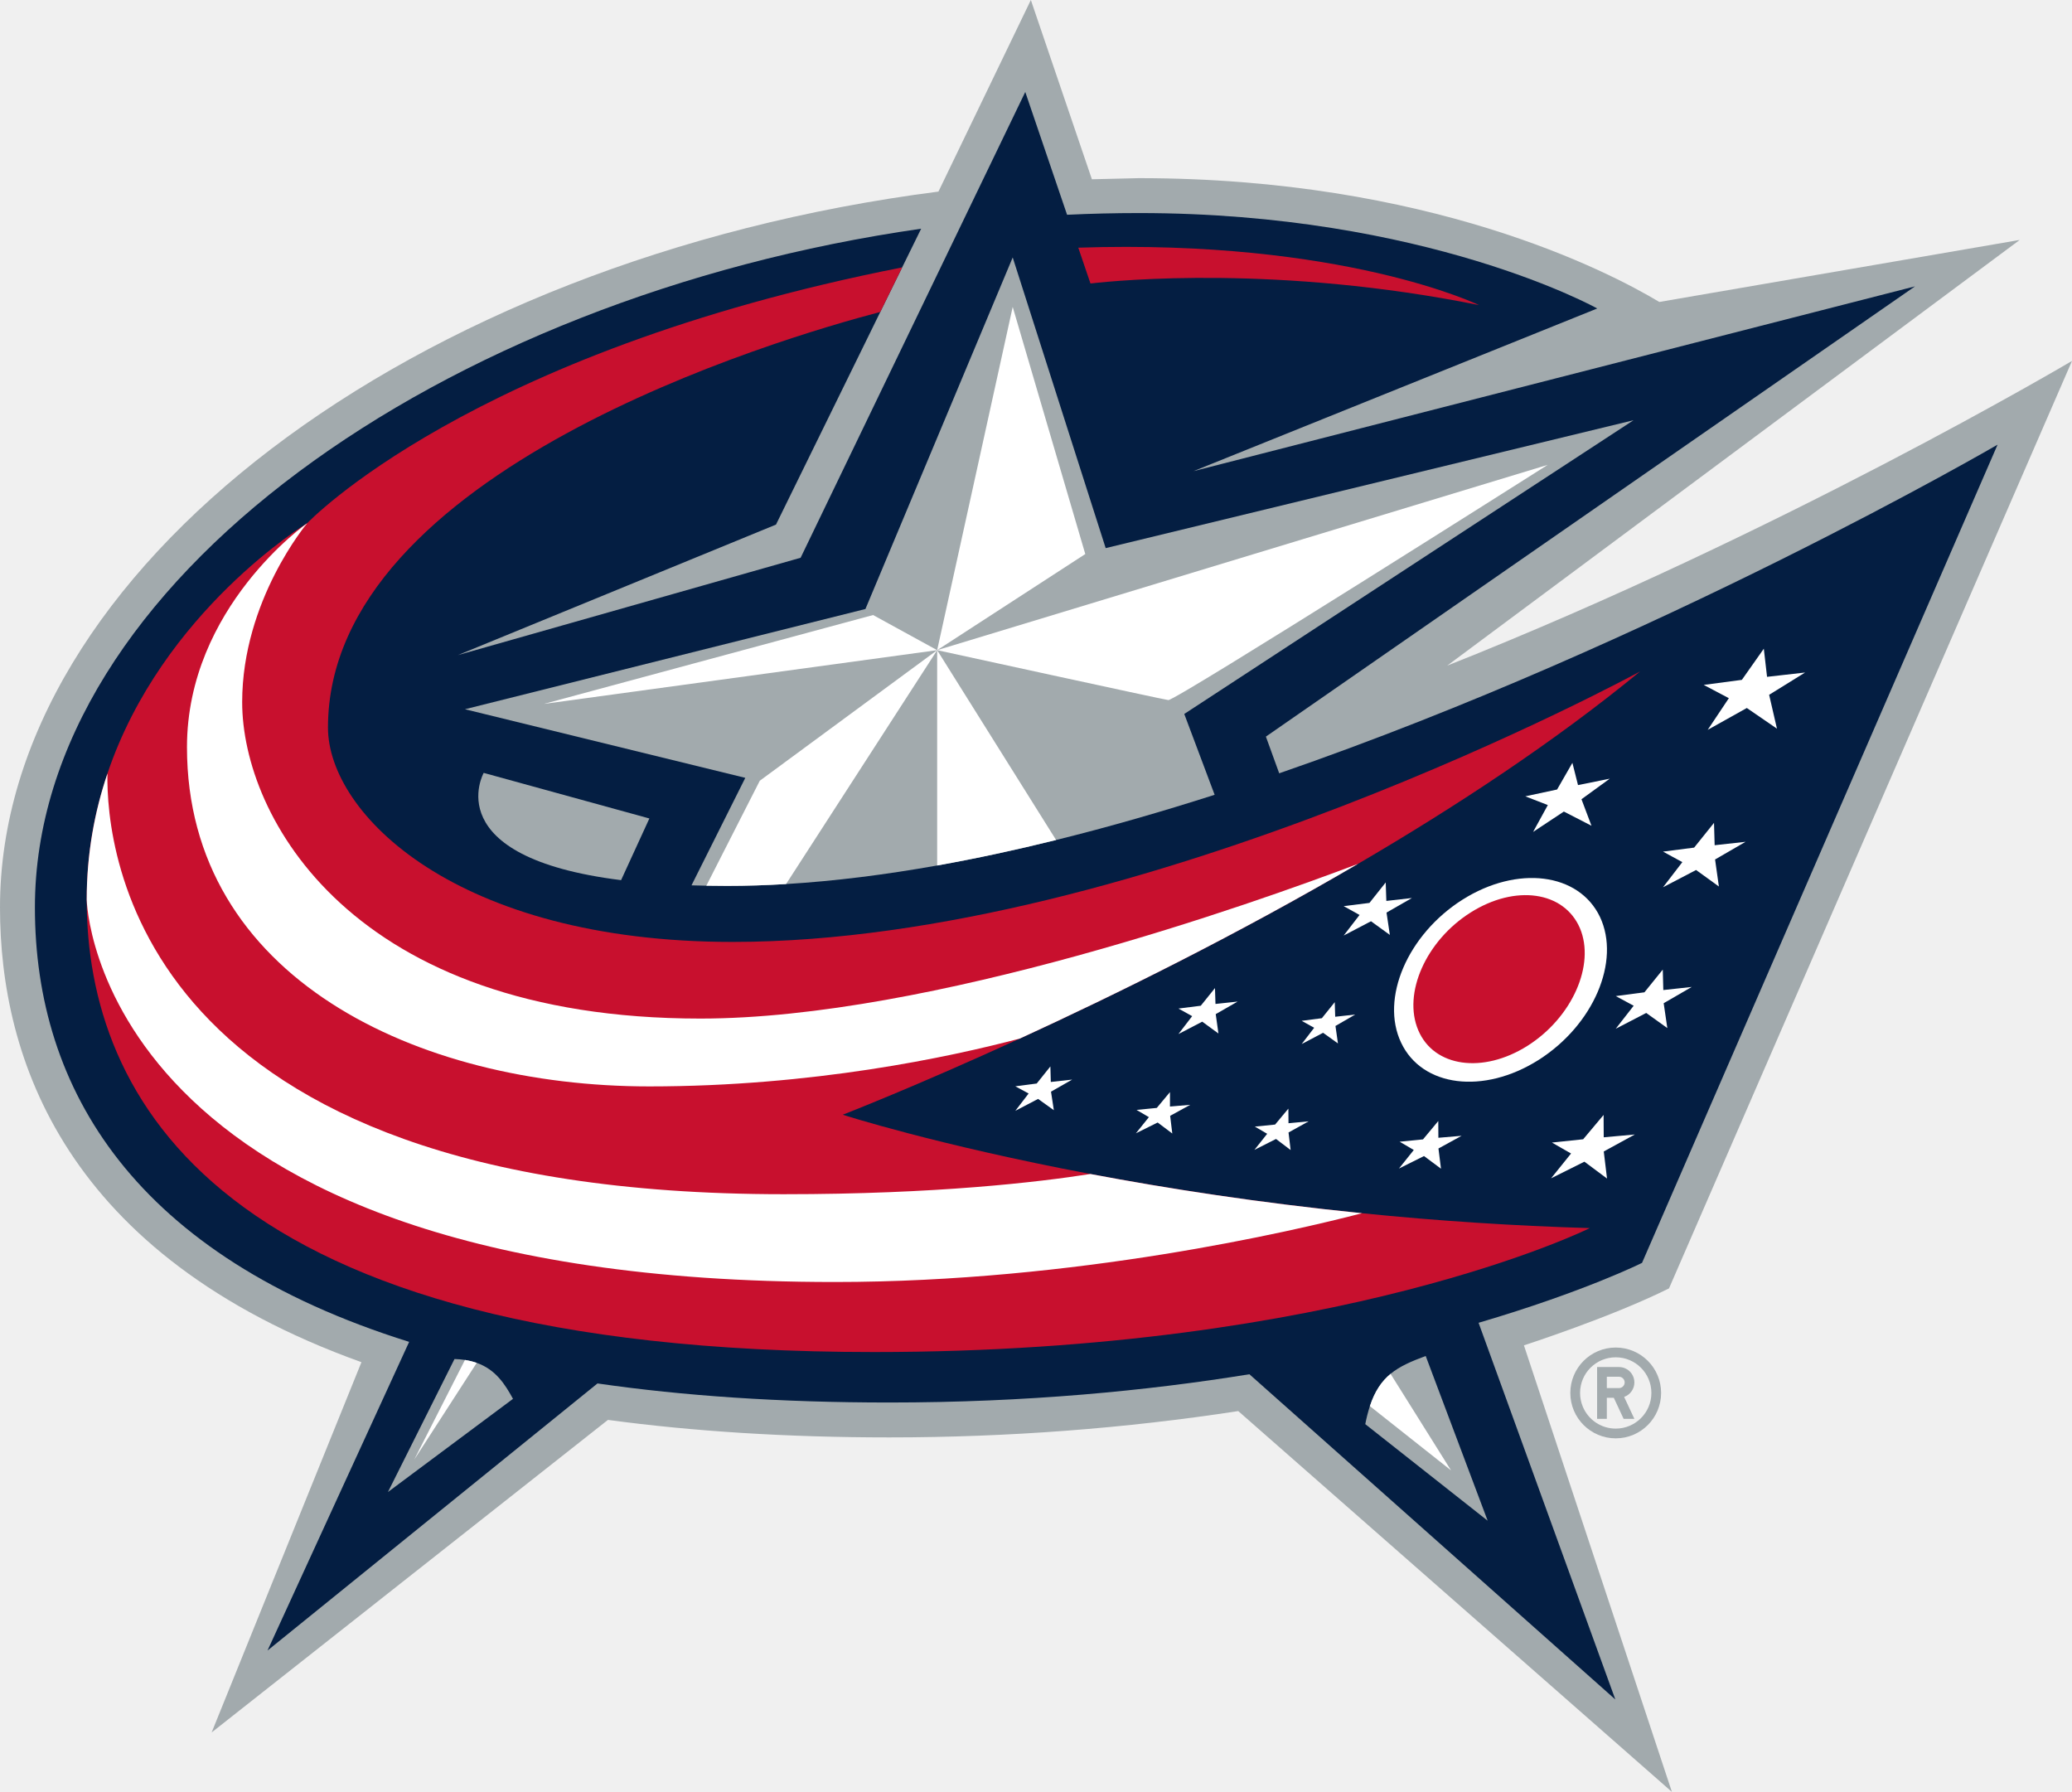
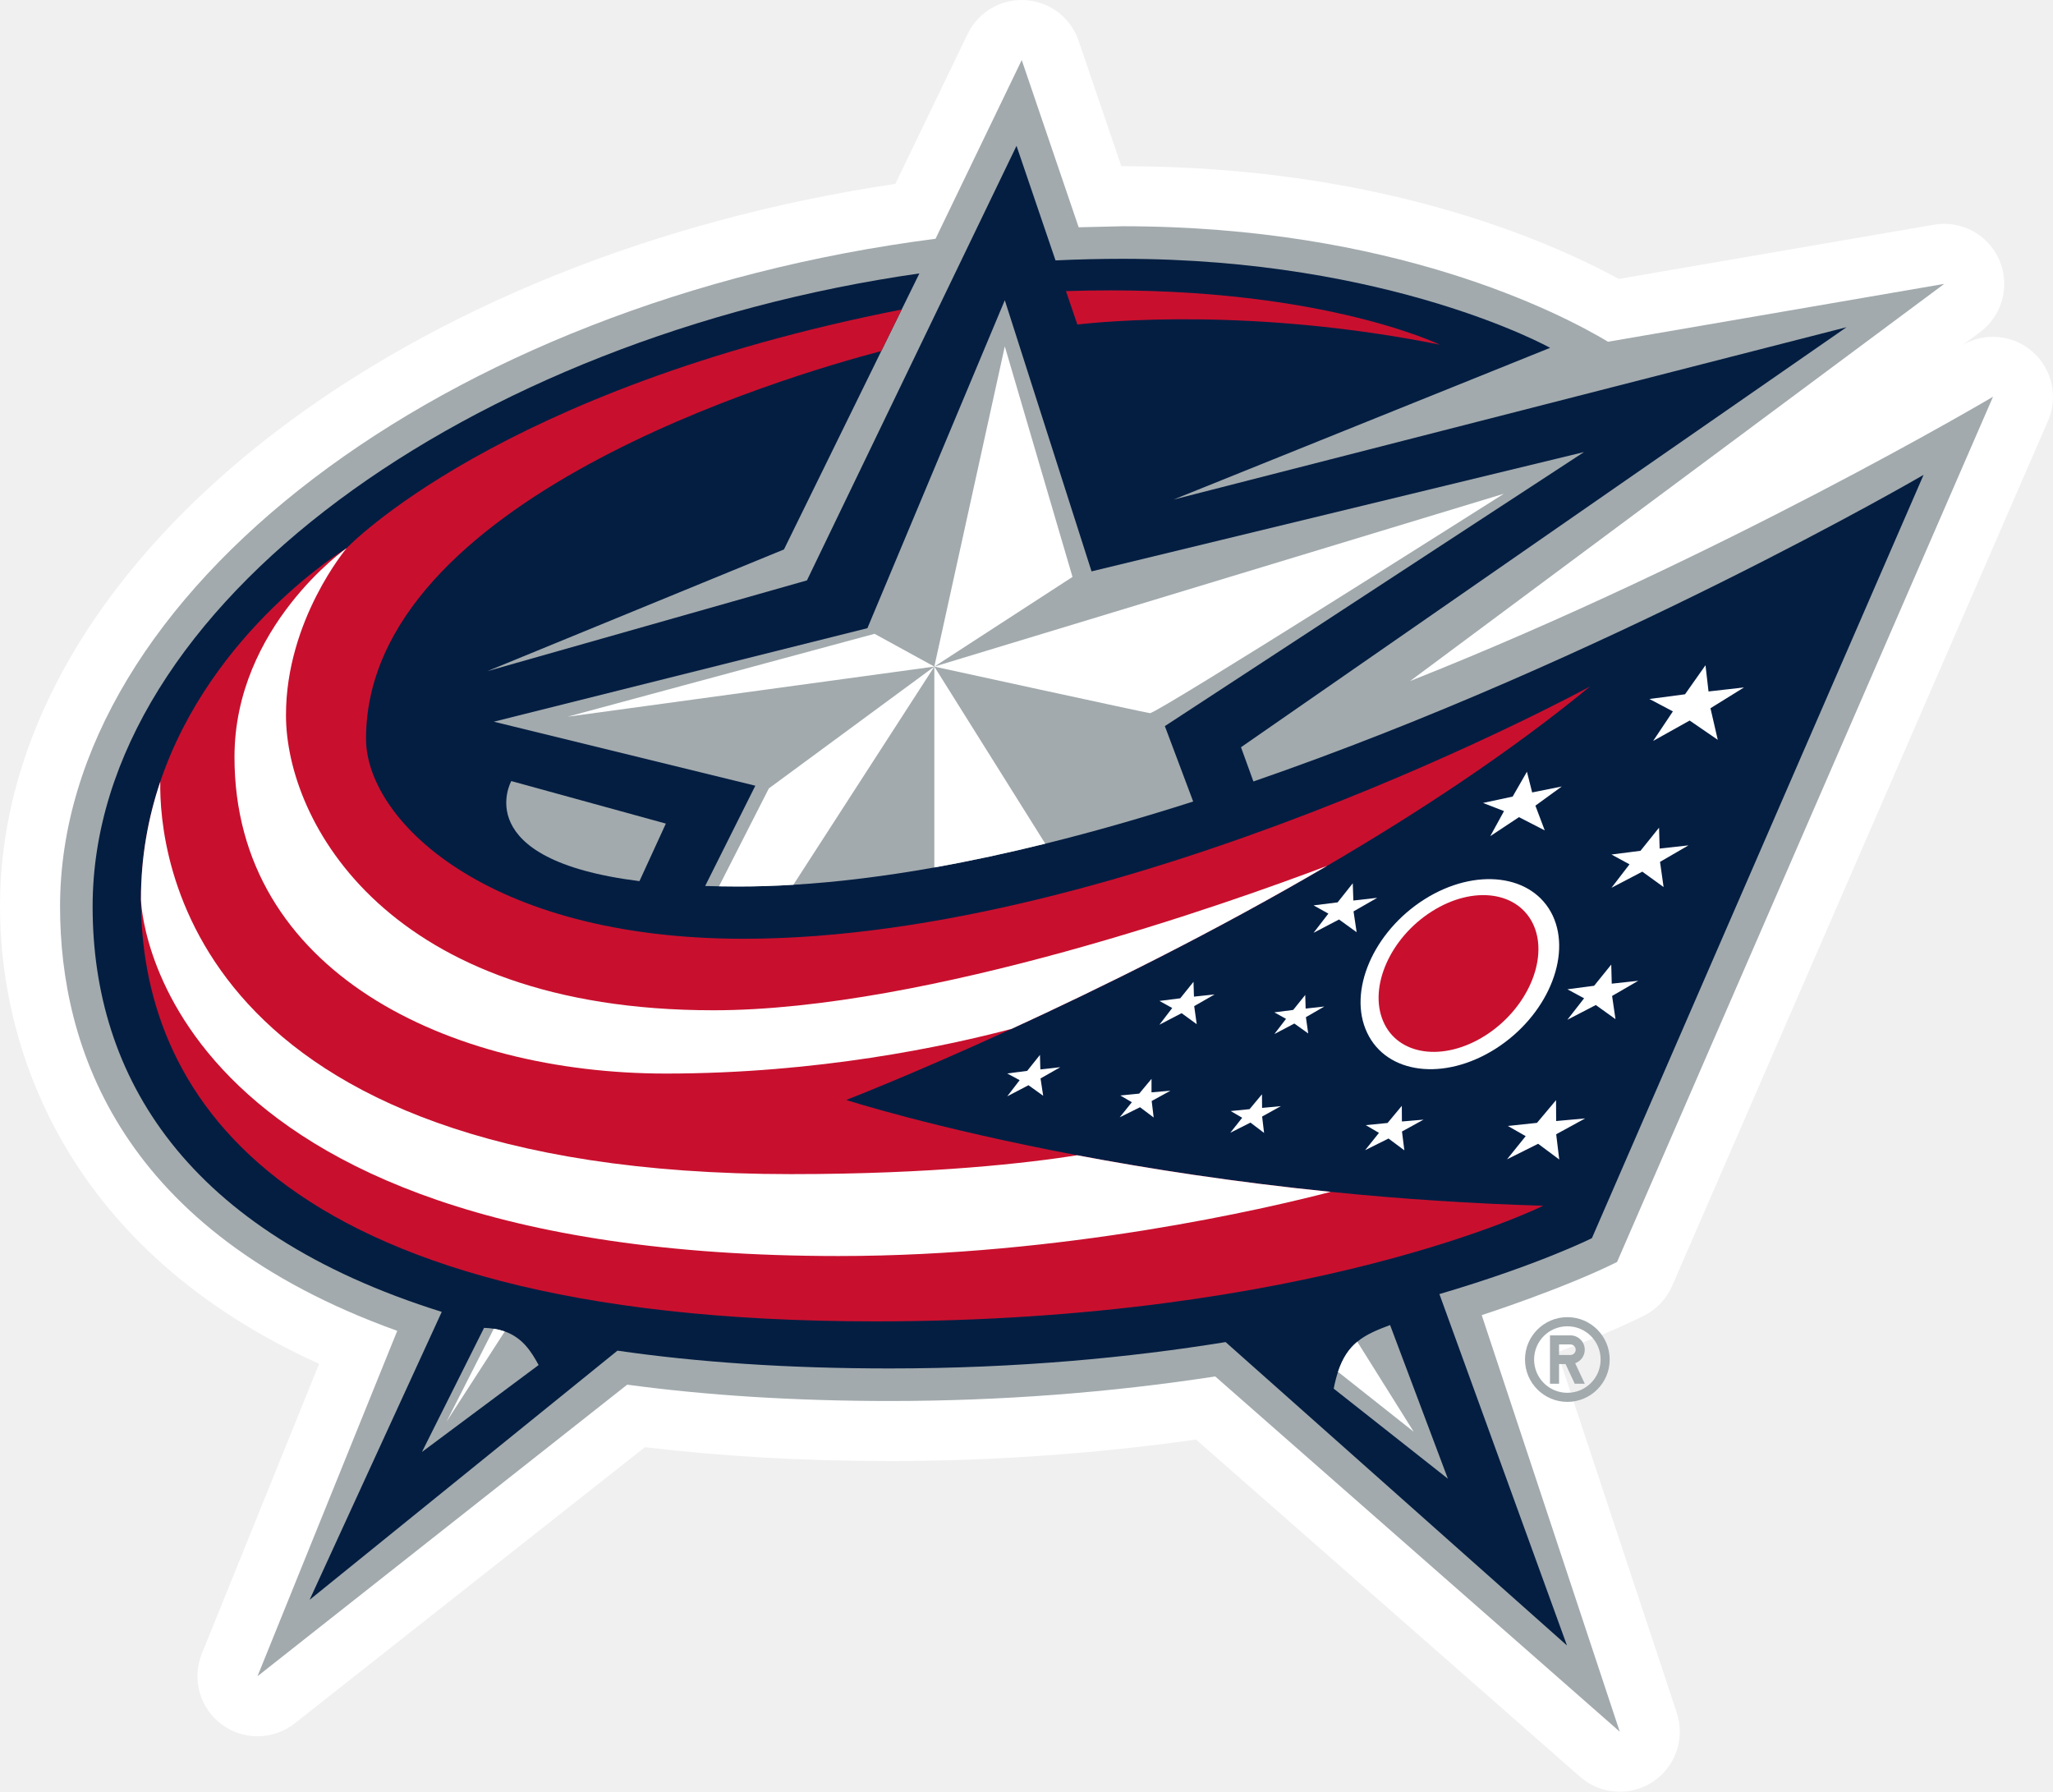
- <svg xmlns="http://www.w3.org/2000/svg" fill="none" viewBox="0 0 684.6 592" version="1.1" id="svg11" width="684.6" height="592">
+ <svg xmlns="http://www.w3.org/2000/svg" fill="none" viewBox="0 0 727.118 634.534" version="1.1" id="svg11" width="727.118" height="634.534">
  <defs id="defs11" />
-   <path fill="#a2aaad" d="m 533.847,445.2 c -8.282,0 -15.005,6.714 -15.005,15.002 0,8.278 6.723,15 15.005,15 8.282,0 14.995,-6.722 14.995,-15 0,-8.288 -6.713,-15.002 -14.995,-15.002 z m 0,26.784 a 11.766,11.766 0 0 1 -10.888,-7.271 11.795,11.795 0 0 1 -0.894,-4.511 c 0,-6.51 5.264,-11.774 11.782,-11.774 6.51,0 11.78,5.264 11.78,11.774 0,6.512 -5.27,11.782 -11.78,11.782 z m 6.164,-15.259 a 5.077,5.077 0 0 0 -3.143,-4.696 5.084,5.084 0 0 0 -1.947,-0.386 h -7.228 v 17.122 h 3.213 v -6.954 h 2.306 l 3.246,6.954 h 3.553 l -3.389,-7.25 a 5.09,5.09 0 0 0 3.389,-4.79 z m -5.09,1.872 h -4.015 v -3.747 h 4.015 c 1.032,0 1.877,0.839 1.877,1.875 a 1.88,1.88 0 0 1 -1.877,1.872 z" id="path1" />
-   <path fill="#a2aaad" d="M 551.45,425.661 684.6,119.24 c 0,0 -96.362,57.066 -206.455,100.681 L 667.324,79.271 548.249,99.761 c -17.04,-10.207 -76.27,-40.904 -171.94,-40.904 0,0 -8.385,0.198 -15.543,0.37 C 357.254,48.9 340.601,0 340.601,0 L 310.072,63.295 C 135.718,85.715 0,188.69 0,299.806 0,349.462 21.31,414.771 119.422,450.042 L 69.929,572.363 200.87,469.105 c 28.136,3.798 59.294,5.783 92.948,5.783 39.386,0 78.119,-2.98 115.308,-8.697 L 552.404,592 503.514,444.48 c 0,0 28.825,-9.306 47.936,-18.819 z" id="path2" />
-   <path fill="#041e42" d="m 660.008,146.909 c 0,0 -112.295,65.388 -237.352,108.576 L 418.258,243.361 632.73,94.608 394.334,155.66 527.742,101.918 c 0,0 -56.491,-31.528 -151.432,-31.528 -7.933,0 -15.85,0.192 -23.742,0.563 l -13.813,-40.573 -74.226,153.894 -113.24,32.162 105.1,-43.118 34.468,-70.26 7.222,-14.714 6.276,-12.784 C 146.137,98.22 11.533,192.538 11.533,299.806 c 0,60.12 33.066,115.199 123.652,143.521 l -46.797,101.975 109.029,-88.24 c 28.234,4.089 60.247,6.301 96.4,6.301 45.298,0 85.165,-3.857 118.994,-9.338 l 120.9,107.445 -45.18,-124.445 c 35.166,-10.346 54.008,-19.8 54.008,-19.8 l 117.47,-270.317 z" id="path3" />
-   <path fill="#a2aaad" d="m 205.209,290.784 9.348,-20.378 -54.743,-15.06 c 0,0 -15.574,27.83 45.395,35.438 z" id="path4" />
-   <path fill="#a2aaad" d="m 539.733,138.833 -174.409,42.254 -30.72,-96.032 -48.661,116.148 -132.32,33.114 92.625,22.67 -17.77,35.515 c 1.601,0.039 3.238,0.082 4.903,0.115 2.226,0.035 4.499,0.065 6.858,0.065 6.394,0 12.882,-0.205 19.478,-0.606 16.148,-0.972 32.88,-3.098 49.925,-6.135 12.957,-2.312 26.099,-5.153 39.299,-8.42 17.425,-4.3 34.97,-9.367 52.382,-14.937 l -10.035,-26.705 z m -68.672,309.159 c -4.682,1.74 -8.515,3.352 -11.613,5.9 -2.922,2.411 -5.184,5.665 -6.834,10.665 a 49.449,49.449 0 0 0 -1.518,5.956 l 40.434,31.9 -20.469,-54.42 z m -313.547,2.268 a 23.35,23.35 0 0 0 -3.89,-0.963 28.94,28.94 0 0 0 -3.453,-0.304 l -21.995,43.946 41.319,-30.786 c -2.622,-4.8 -5.671,-9.645 -11.981,-11.893 z" id="path5" />
-   <path fill="#c8102e" d="m 360.252,387.862 c -51.185,-9.678 -81.807,-19.58 -81.807,-19.58 0,0 23.629,-9.153 58.552,-25.177 31.173,-14.308 71.354,-34.086 111.72,-57.716 32.467,-18.988 65.06,-40.451 93.201,-63.566 0,0 -163.807,89.371 -299.862,89.371 -91.394,0 -133.692,-42.39 -133.692,-70.824 0,-84.716 149.118,-128.552 182.494,-137.312 l 7.222,-14.714 c -143.276,28.203 -196.556,84.49 -196.556,84.49 0,0 -47.892,28.967 -66.025,82.724 a 129.447,129.447 0 0 0 -6.85,41.65 c 0,64.773 42.45,149.48 260.098,149.48 154.36,0 236.53,-40.946 236.53,-40.946 a 1051.258,1051.258 0 0 1 -75.254,-4.918 c -34.137,-3.452 -64.473,-8.18 -89.77,-12.962 z m 128.4,-287.071 c 0,0 -44.876,-21.845 -132.383,-18.963 l 4.03,11.832 c 9.675,-1.117 62.368,-6.127 128.353,7.131 z" id="path6" />
-   <path fill="#ffffff" d="m 214.545,358.93 c 53.924,0 99.035,-9.637 122.452,-15.824 31.173,-14.309 71.354,-34.087 111.72,-57.717 -33.919,12.862 -141.267,51.127 -217.308,51.127 -115.352,0 -151.394,-66.819 -151.394,-104.527 0,-33.714 21.51,-59.154 21.51,-59.154 0,0 -39.747,27.765 -39.747,74.015 0,76.086 76.013,112.08 152.767,112.08 z" id="path7" />
-   <path fill="#ffffff" d="M 258.914,394.545 C 44.561,394.545 35.034,280.361 35.5,255.559 c -4.24,12.553 -6.851,26.45 -6.851,41.65 0,0 2.229,126.339 247.123,126.339 79.73,0 151.503,-16.812 174.252,-22.722 -34.137,-3.453 -64.473,-8.18 -89.77,-12.963 -17,2.675 -50.82,6.682 -101.34,6.682 z m 269.734,-91.593 c -6.975,-14.628 -27.306,-17.164 -45.444,-5.711 -18.128,11.5 -27.22,32.629 -20.26,47.257 6.929,14.64 27.241,17.171 45.393,5.701 18.158,-11.51 27.19,-32.626 20.311,-47.247 z" id="path8" />
-   <path fill="#ffffff" d="m 347.195,357.46 -0.14,-5.136 -4.519,5.65 -7.07,0.921 4.4,2.374 -4.4,5.728 7.522,-3.937 5.208,3.727 -0.936,-6.127 6.995,-3.983 z m 54.403,-25.775 -0.163,-5.247 -4.69,5.836 -7.371,0.933 4.524,2.507 -4.54,5.923 7.867,-4.094 5.354,3.901 -0.895,-6.394 7.227,-4.146 z m 39.559,4.232 -0.149,-4.822 -4.26,5.3 -6.671,0.866 4.132,2.294 -4.132,5.38 7.08,-3.722 4.909,3.516 -0.82,-5.77 6.532,-3.776 z m -54.592,29.66 v -4.77 l -4.361,5.227 -6.68,0.66 4.077,2.388 -4.295,5.34 7.195,-3.568 4.83,3.638 -0.706,-5.843 6.645,-3.64 z m 39.162,5.517 -0.043,-4.823 -4.382,5.263 -6.698,0.671 4.08,2.377 -4.221,5.315 7.145,-3.603 4.825,3.657 -0.695,-5.802 6.647,-3.683 z m 32.327,-73.446 -0.208,-6.105 -5.37,6.762 -8.518,1.063 5.246,2.915 -5.246,6.802 9.02,-4.72 6.237,4.51 -1.101,-7.378 8.387,-4.806 z m 53.356,-31.671 -4.863,8.872 10.163,-6.727 9.126,4.69 -3.308,-8.758 9.342,-6.792 -10.487,2.113 -1.854,-7.343 -5.06,8.81 -10.498,2.25 z m 85,-43.789 -12.567,1.426 -1.072,-9.293 -7.25,10.292 -12.61,1.664 8.312,4.388 -6.988,10.462 12.925,-7.22 9.956,6.83 -2.584,-11.184 z m -66.529,153.554 -0.046,-7.389 -6.75,8.04 -10.317,1.087 6.318,3.615 -6.605,8.202 11.014,-5.5 7.474,5.566 -1.077,-8.936 10.262,-5.612 z m 19.686,-48.649 -0.175,-6.759 -6.067,7.507 -9.461,1.245 5.912,3.188 -5.934,7.607 10.084,-5.222 6.967,4.997 -1.204,-8.213 9.27,-5.372 z m 16.963,-47.848 -0.213,-7.389 -6.566,8.179 -10.278,1.321 6.382,3.473 -6.382,8.307 10.92,-5.709 7.536,5.452 -1.26,-8.922 10.077,-5.84 z m -91.315,91.117 -5.048,6.07 -7.72,0.765 4.676,2.738 -4.905,6.13 8.282,-4.13 5.614,4.182 -0.839,-6.675 7.641,-4.192 -7.668,0.65 z M 334.603,101.4 309.641,214.802 358.583,183.046 Z m 176.763,52.184 -201.725,61.218 c 0,0 74.119,16.177 76.373,16.49 2.283,0.331 125.352,-77.708 125.352,-77.708 z m -162.425,123.939 -39.299,-62.72 v 71.14 c 12.957,-2.313 26.099,-5.154 39.299,-8.42 z m -115.56,15.095 c 2.226,0.035 4.499,0.065 6.857,0.065 6.395,0 12.883,-0.205 19.48,-0.606 l 49.924,-77.274 -58.605,43.139 z" id="path9" />
-   <path fill="#ffffff" d="m 288.471,203.195 -108.73,29.357 129.9,-17.75 z m 164.142,261.362 26.81,21.219 -19.975,-31.884 c -2.923,2.411 -5.185,5.665 -6.835,10.665 z m -315.736,17.655 20.636,-31.952 a 23.326,23.326 0 0 0 -3.89,-0.963 l -16.746,32.914 z" id="path10" />
-   <path fill="#c8102e" d="m 485.925,301.456 c -14.767,9.309 -22.517,26.749 -17.316,38.93 5.159,12.164 21.336,14.458 36.087,5.13 14.75,-9.332 22.46,-26.761 17.308,-38.89 -5.251,-12.201 -21.34,-14.474 -36.079,-5.17 z" id="path11" />
+   <path id="path12" style="fill:#ffffff" d="M 341.889,-21.229 A 21.273,21.273 0 0 0 321.443,-9.24 L 295.834,43.855 c -85.878,12.831 -162.329,44.302 -219.068,87.512 -59.271,45.137 -98.035,104.221 -98.035,168.439 0,51.919 24.748,122.022 113.021,161.916 L 50.213,564.385 a 21.273,21.273 0 0 0 32.889,24.68 L 207.148,491.242 c 26.772,3.193 55.685,4.916 86.67,4.916 36.969,0 73.325,-2.673 108.539,-7.604 L 538.369,607.982 A 21.273,21.273 0 0 0 572.596,585.309 L 530.281,457.631 c 9.508,-3.536 20.73,-7.994 30.646,-12.93 a 21.273,21.273 0 0 0 10.029,-10.564 L 704.107,127.717 a 21.273,21.273 0 0 0 -30.201,-26.832 l 6.109,-4.543 A 21.273,21.273 0 0 0 663.717,58.309 L 552.061,77.521 C 526.928,63.827 467.002,37.588 376.309,37.588 a 21.273,21.273 0 0 0 -0.438,0.006 C 369.704,19.478 360.736,-6.857 360.736,-6.857 A 21.273,21.273 0 0 0 341.889,-21.229 Z" transform="translate(21.26953,21.26747)" />
+   <path fill="#a2aaad" d="m 555.117,466.467 c -8.282,0 -15.005,6.714 -15.005,15.002 0,8.278 6.723,15 15.005,15 8.282,0 14.995,-6.722 14.995,-15 0,-8.288 -6.713,-15.002 -14.995,-15.002 z m 0,26.784 a 11.766,11.766 0 0 1 -10.888,-7.271 11.795,11.795 0 0 1 -0.894,-4.511 c 0,-6.51 5.264,-11.774 11.782,-11.774 6.51,0 11.78,5.264 11.78,11.774 0,6.512 -5.27,11.782 -11.78,11.782 z m 6.164,-15.259 a 5.077,5.077 0 0 0 -3.143,-4.696 5.084,5.084 0 0 0 -1.947,-0.386 h -7.228 v 17.122 h 3.213 v -6.954 h 2.306 l 3.246,6.954 h 3.553 l -3.389,-7.25 a 5.09,5.09 0 0 0 3.389,-4.79 z m -5.09,1.872 h -4.015 v -3.747 h 4.015 c 1.032,0 1.877,0.839 1.877,1.875 a 1.88,1.88 0 0 1 -1.877,1.872 z" id="path1" />
+   <path fill="#a2aaad" d="m 572.72,446.928 133.15,-306.421 c 0,0 -96.362,57.066 -206.455,100.681 l 189.179,-140.65 -119.075,20.49 c -17.04,-10.207 -76.27,-40.904 -171.94,-40.904 0,0 -8.385,0.198 -15.543,0.37 -3.512,-10.327 -20.165,-59.227 -20.165,-59.227 l -30.529,63.295 C 156.988,106.982 21.27,209.957 21.27,321.073 c 0,49.656 21.31,114.965 119.422,150.236 l -49.493,122.321 130.941,-103.258 c 28.136,3.798 59.294,5.783 92.948,5.783 39.386,0 78.119,-2.98 115.308,-8.697 l 143.278,125.809 -48.89,-147.52 c 0,0 28.825,-9.306 47.936,-18.819 z" id="path2" />
+   <path fill="#041e42" d="m 681.278,168.176 c 0,0 -112.295,65.388 -237.352,108.576 l -4.398,-12.124 214.472,-148.753 -238.396,61.052 133.408,-53.742 c 0,0 -56.491,-31.528 -151.432,-31.528 -7.933,0 -15.85,0.192 -23.742,0.563 l -13.813,-40.573 -74.226,153.894 -113.24,32.162 105.1,-43.118 34.468,-70.26 7.222,-14.714 6.276,-12.784 C 167.407,119.487 32.803,213.805 32.803,321.073 c 0,60.12 33.066,115.199 123.652,143.521 l -46.797,101.975 109.029,-88.24 c 28.234,4.089 60.247,6.301 96.4,6.301 45.298,0 85.165,-3.857 118.994,-9.338 l 120.9,107.445 -45.18,-124.445 c 35.166,-10.346 54.008,-19.8 54.008,-19.8 l 117.47,-270.317 z" id="path3" />
+   <path fill="#a2aaad" d="m 226.479,312.051 9.348,-20.378 -54.743,-15.06 c 0,0 -15.574,27.83 45.395,35.438 z" id="path4" />
+   <path fill="#a2aaad" d="m 561.003,160.1 -174.409,42.254 -30.72,-96.032 -48.661,116.148 -132.32,33.114 92.625,22.67 -17.77,35.515 c 1.601,0.039 3.238,0.082 4.903,0.115 2.226,0.035 4.499,0.065 6.858,0.065 6.394,0 12.882,-0.205 19.478,-0.606 16.148,-0.972 32.88,-3.098 49.925,-6.135 12.957,-2.312 26.099,-5.153 39.299,-8.42 17.425,-4.3 34.97,-9.367 52.382,-14.937 l -10.035,-26.705 z m -68.672,309.159 c -4.682,1.74 -8.515,3.352 -11.613,5.9 -2.922,2.411 -5.184,5.665 -6.834,10.665 a 49.449,49.449 0 0 0 -1.518,5.956 l 40.434,31.9 -20.469,-54.42 z m -313.547,2.268 a 23.35,23.35 0 0 0 -3.89,-0.963 28.94,28.94 0 0 0 -3.453,-0.304 l -21.995,43.946 41.319,-30.786 c -2.622,-4.8 -5.671,-9.645 -11.981,-11.893 z" id="path5" />
+   <path fill="#c8102e" d="m 381.522,409.129 c -51.185,-9.678 -81.807,-19.58 -81.807,-19.58 0,0 23.629,-9.153 58.552,-25.177 31.173,-14.308 71.354,-34.086 111.72,-57.716 32.467,-18.988 65.06,-40.451 93.201,-63.566 0,0 -163.807,89.371 -299.862,89.371 -91.394,0 -133.692,-42.39 -133.692,-70.824 0,-84.716 149.118,-128.552 182.494,-137.312 l 7.222,-14.714 c -143.276,28.203 -196.556,84.49 -196.556,84.49 0,0 -47.892,28.967 -66.025,82.724 a 129.447,129.447 0 0 0 -6.85,41.65 c 0,64.773 42.45,149.48 260.098,149.48 154.36,0 236.53,-40.946 236.53,-40.946 a 1051.258,1051.258 0 0 1 -75.254,-4.918 c -34.137,-3.452 -64.473,-8.18 -89.77,-12.962 z m 128.4,-287.071 c 0,0 -44.876,-21.845 -132.383,-18.963 l 4.03,11.832 c 9.675,-1.117 62.368,-6.127 128.353,7.131 z" id="path6" />
+   <path fill="#ffffff" d="m 235.815,380.197 c 53.924,0 99.035,-9.637 122.452,-15.824 31.173,-14.309 71.354,-34.087 111.72,-57.717 -33.919,12.862 -141.267,51.127 -217.308,51.127 -115.352,0 -151.394,-66.819 -151.394,-104.527 0,-33.714 21.51,-59.154 21.51,-59.154 0,0 -39.747,27.765 -39.747,74.015 0,76.086 76.013,112.08 152.767,112.08 z" id="path7" />
+   <path fill="#ffffff" d="m 280.184,415.812 c -214.353,0 -223.88,-114.184 -223.414,-138.986 -4.24,12.553 -6.851,26.45 -6.851,41.65 0,0 2.229,126.339 247.123,126.339 79.73,0 151.503,-16.812 174.252,-22.722 -34.137,-3.453 -64.473,-8.18 -89.77,-12.963 -17,2.675 -50.82,6.682 -101.34,6.682 z m 269.734,-91.593 c -6.975,-14.628 -27.306,-17.164 -45.444,-5.711 -18.128,11.5 -27.22,32.629 -20.26,47.257 6.929,14.64 27.241,17.171 45.393,5.701 18.158,-11.51 27.19,-32.626 20.311,-47.247 z" id="path8" />
+   <path fill="#ffffff" d="m 368.465,378.727 -0.14,-5.136 -4.519,5.65 -7.07,0.921 4.4,2.374 -4.4,5.728 7.522,-3.937 5.208,3.727 -0.936,-6.127 6.995,-3.983 z m 54.403,-25.775 -0.163,-5.247 -4.69,5.836 -7.371,0.933 4.524,2.507 -4.54,5.923 7.867,-4.094 5.354,3.901 -0.895,-6.394 7.227,-4.146 z m 39.559,4.232 -0.149,-4.822 -4.26,5.3 -6.671,0.866 4.132,2.294 -4.132,5.38 7.08,-3.722 4.909,3.516 -0.82,-5.77 6.532,-3.776 z m -54.592,29.66 v -4.77 l -4.361,5.227 -6.68,0.66 4.077,2.388 -4.295,5.34 7.195,-3.568 4.83,3.638 -0.706,-5.843 6.645,-3.64 z m 39.162,5.517 -0.043,-4.823 -4.382,5.263 -6.698,0.671 4.08,2.377 -4.221,5.315 7.145,-3.603 4.825,3.657 -0.695,-5.802 6.647,-3.683 z m 32.327,-73.446 -0.208,-6.105 -5.37,6.762 -8.518,1.063 5.246,2.915 -5.246,6.802 9.02,-4.72 6.237,4.51 -1.101,-7.378 8.387,-4.806 z m 53.356,-31.671 -4.863,8.872 10.163,-6.727 9.126,4.69 -3.308,-8.758 9.342,-6.792 -10.487,2.113 -1.854,-7.343 -5.06,8.81 -10.498,2.25 z m 85,-43.789 -12.567,1.426 -1.072,-9.293 -7.25,10.292 -12.61,1.664 8.312,4.388 -6.988,10.462 12.925,-7.22 9.956,6.83 -2.584,-11.184 z m -66.529,153.554 -0.046,-7.389 -6.75,8.04 -10.317,1.087 6.318,3.615 -6.605,8.202 11.014,-5.5 7.474,5.566 -1.077,-8.936 10.262,-5.612 z m 19.686,-48.649 -0.175,-6.759 -6.067,7.507 -9.461,1.245 5.912,3.188 -5.934,7.607 10.084,-5.222 6.967,4.997 -1.204,-8.213 9.27,-5.372 z m 16.963,-47.848 -0.213,-7.389 -6.566,8.179 -10.278,1.321 6.382,3.473 -6.382,8.307 10.92,-5.709 7.536,5.452 -1.26,-8.922 10.077,-5.84 z m -91.315,91.117 -5.048,6.07 -7.72,0.765 4.676,2.738 -4.905,6.13 8.282,-4.13 5.614,4.182 -0.839,-6.675 7.641,-4.192 -7.668,0.65 z m -140.612,-268.962 -24.962,113.402 48.942,-31.756 z m 176.763,52.184 -201.725,61.218 c 0,0 74.119,16.177 76.373,16.49 2.283,0.331 125.352,-77.708 125.352,-77.708 z m -162.425,123.939 -39.299,-62.72 v 71.14 c 12.957,-2.313 26.099,-5.154 39.299,-8.42 z m -115.56,15.095 c 2.226,0.035 4.499,0.065 6.857,0.065 6.395,0 12.883,-0.205 19.48,-0.606 l 49.924,-77.274 -58.605,43.139 z" id="path9" />
+   <path fill="#ffffff" d="m 309.741,224.462 -108.73,29.357 129.9,-17.75 z m 164.142,261.362 26.81,21.219 -19.975,-31.884 c -2.923,2.411 -5.185,5.665 -6.835,10.665 z m -315.736,17.655 20.636,-31.952 a 23.326,23.326 0 0 0 -3.89,-0.963 l -16.746,32.914 z" id="path10" />
+   <path fill="#c8102e" d="m 507.195,322.723 c -14.767,9.309 -22.517,26.749 -17.316,38.93 5.159,12.164 21.336,14.458 36.087,5.13 14.75,-9.332 22.46,-26.761 17.308,-38.89 -5.251,-12.201 -21.34,-14.474 -36.079,-5.17 z" id="path11" />
</svg>
